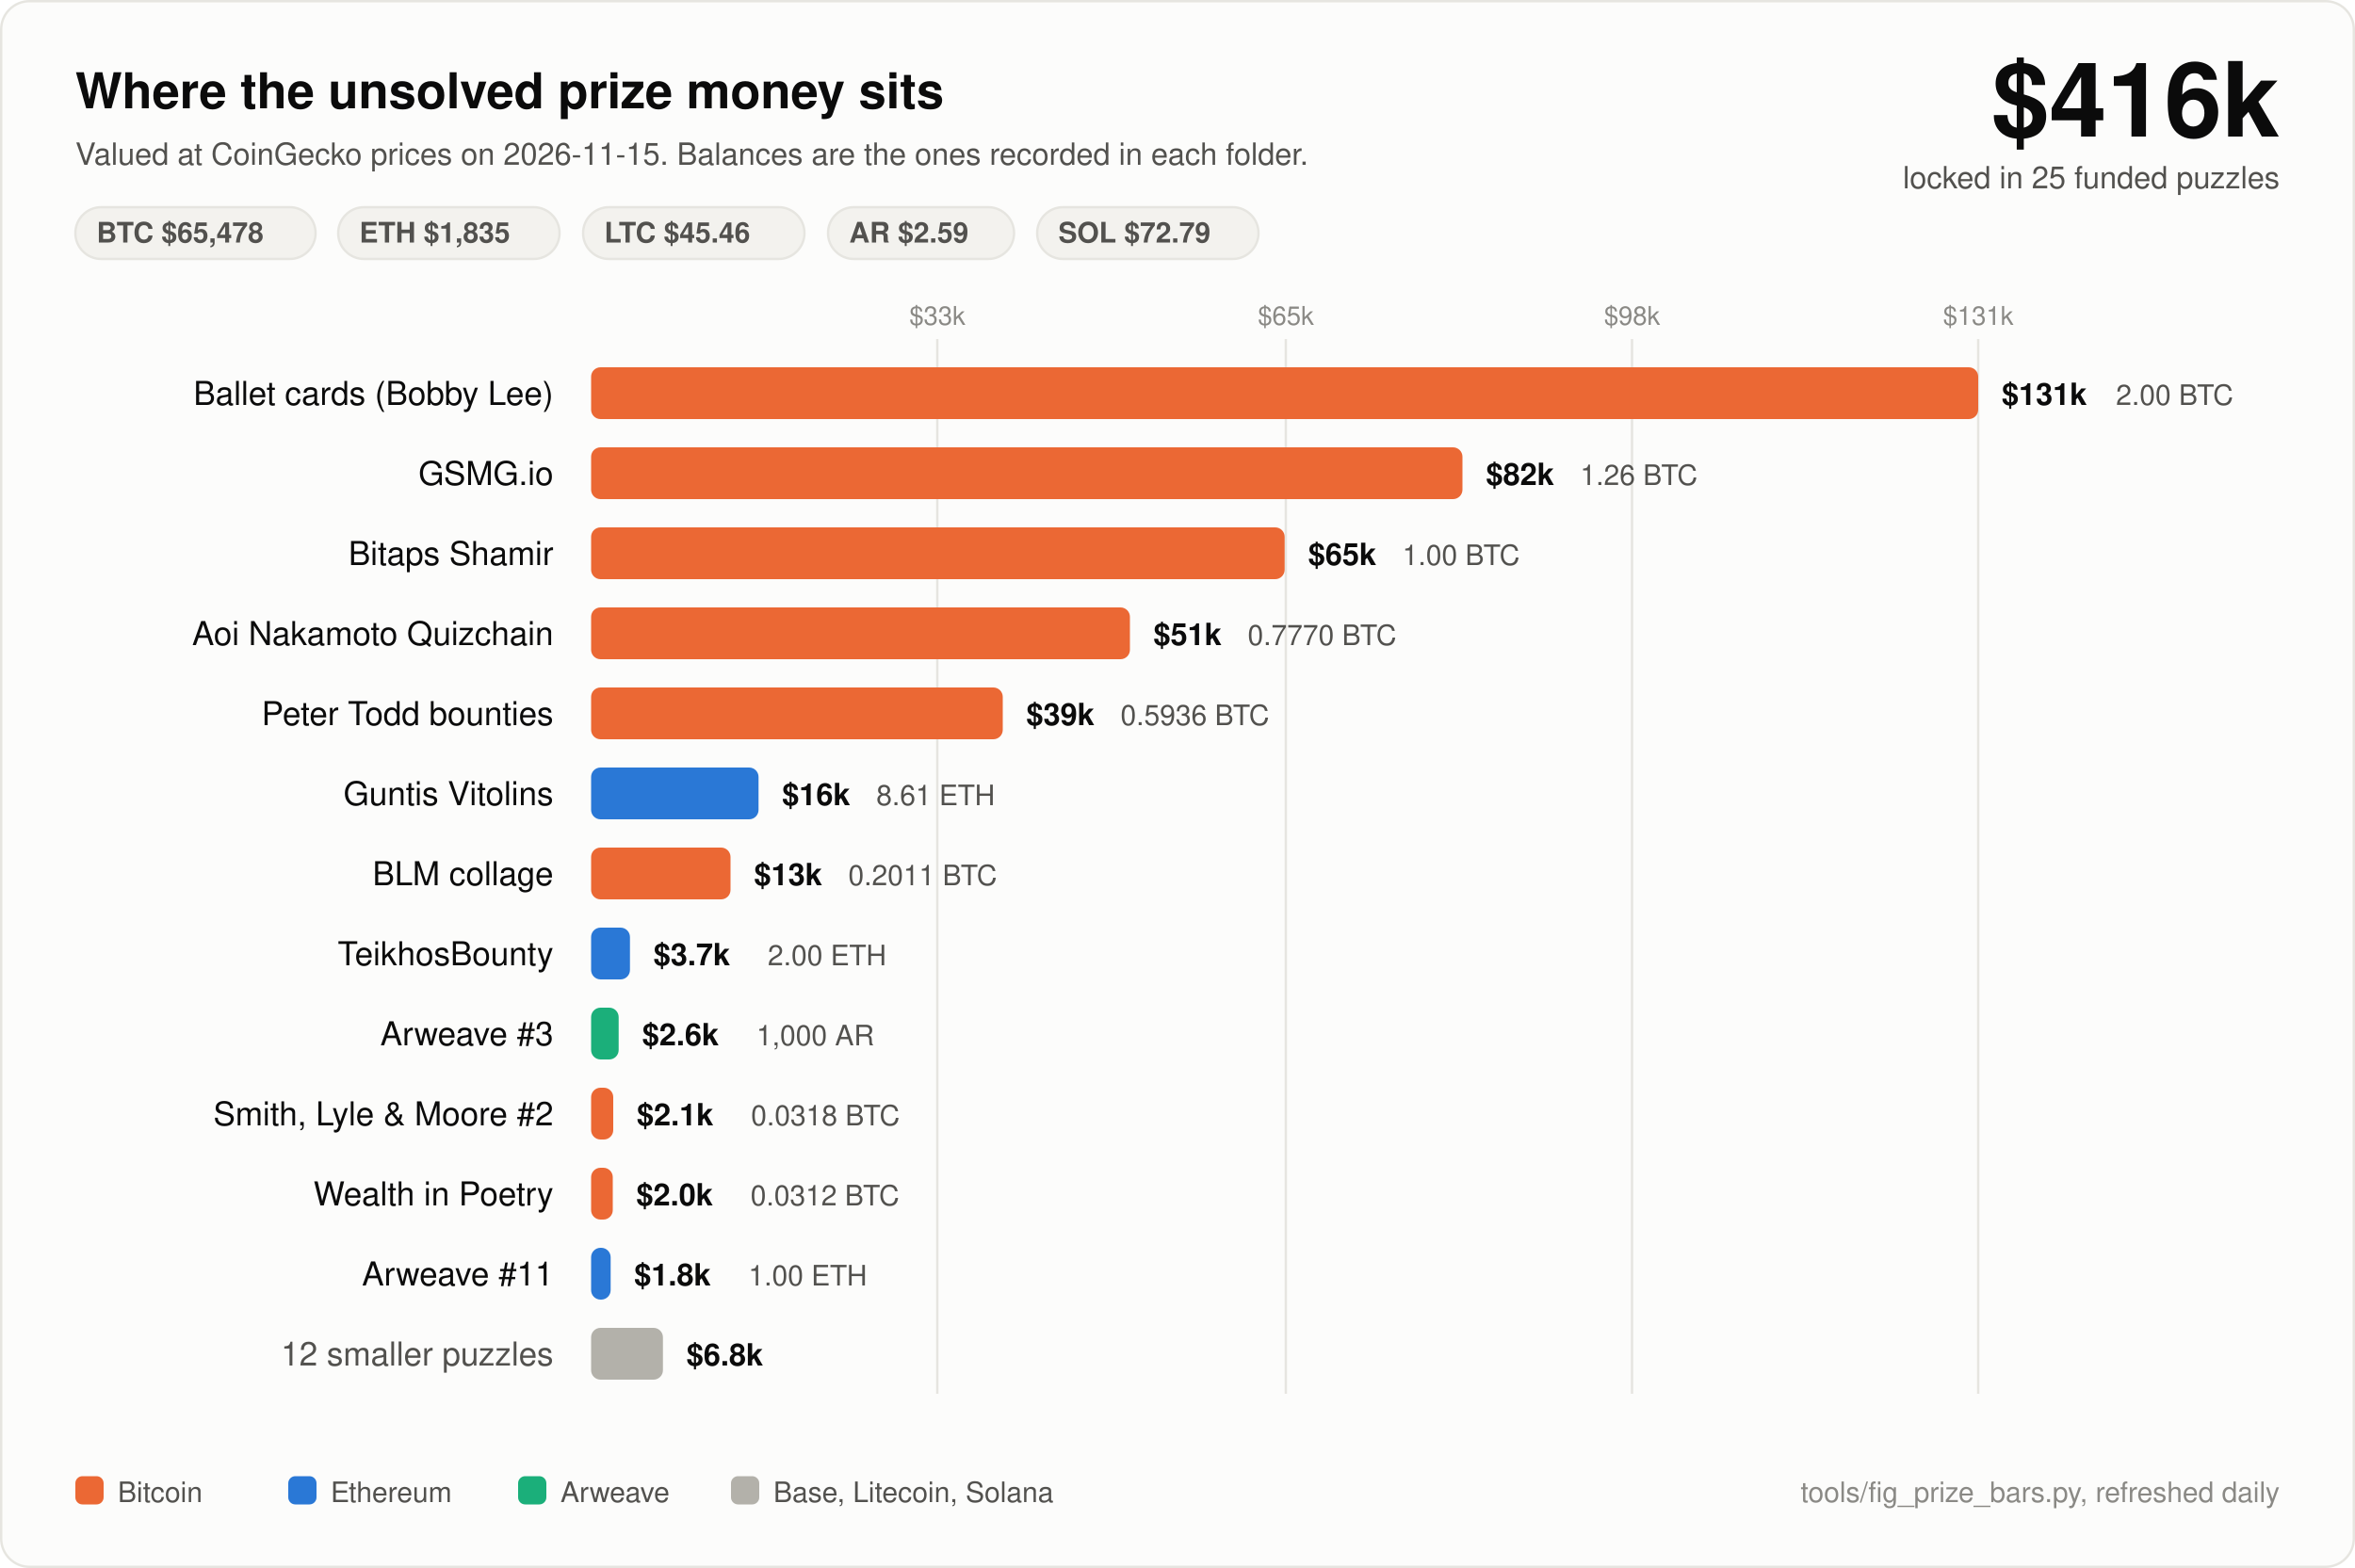
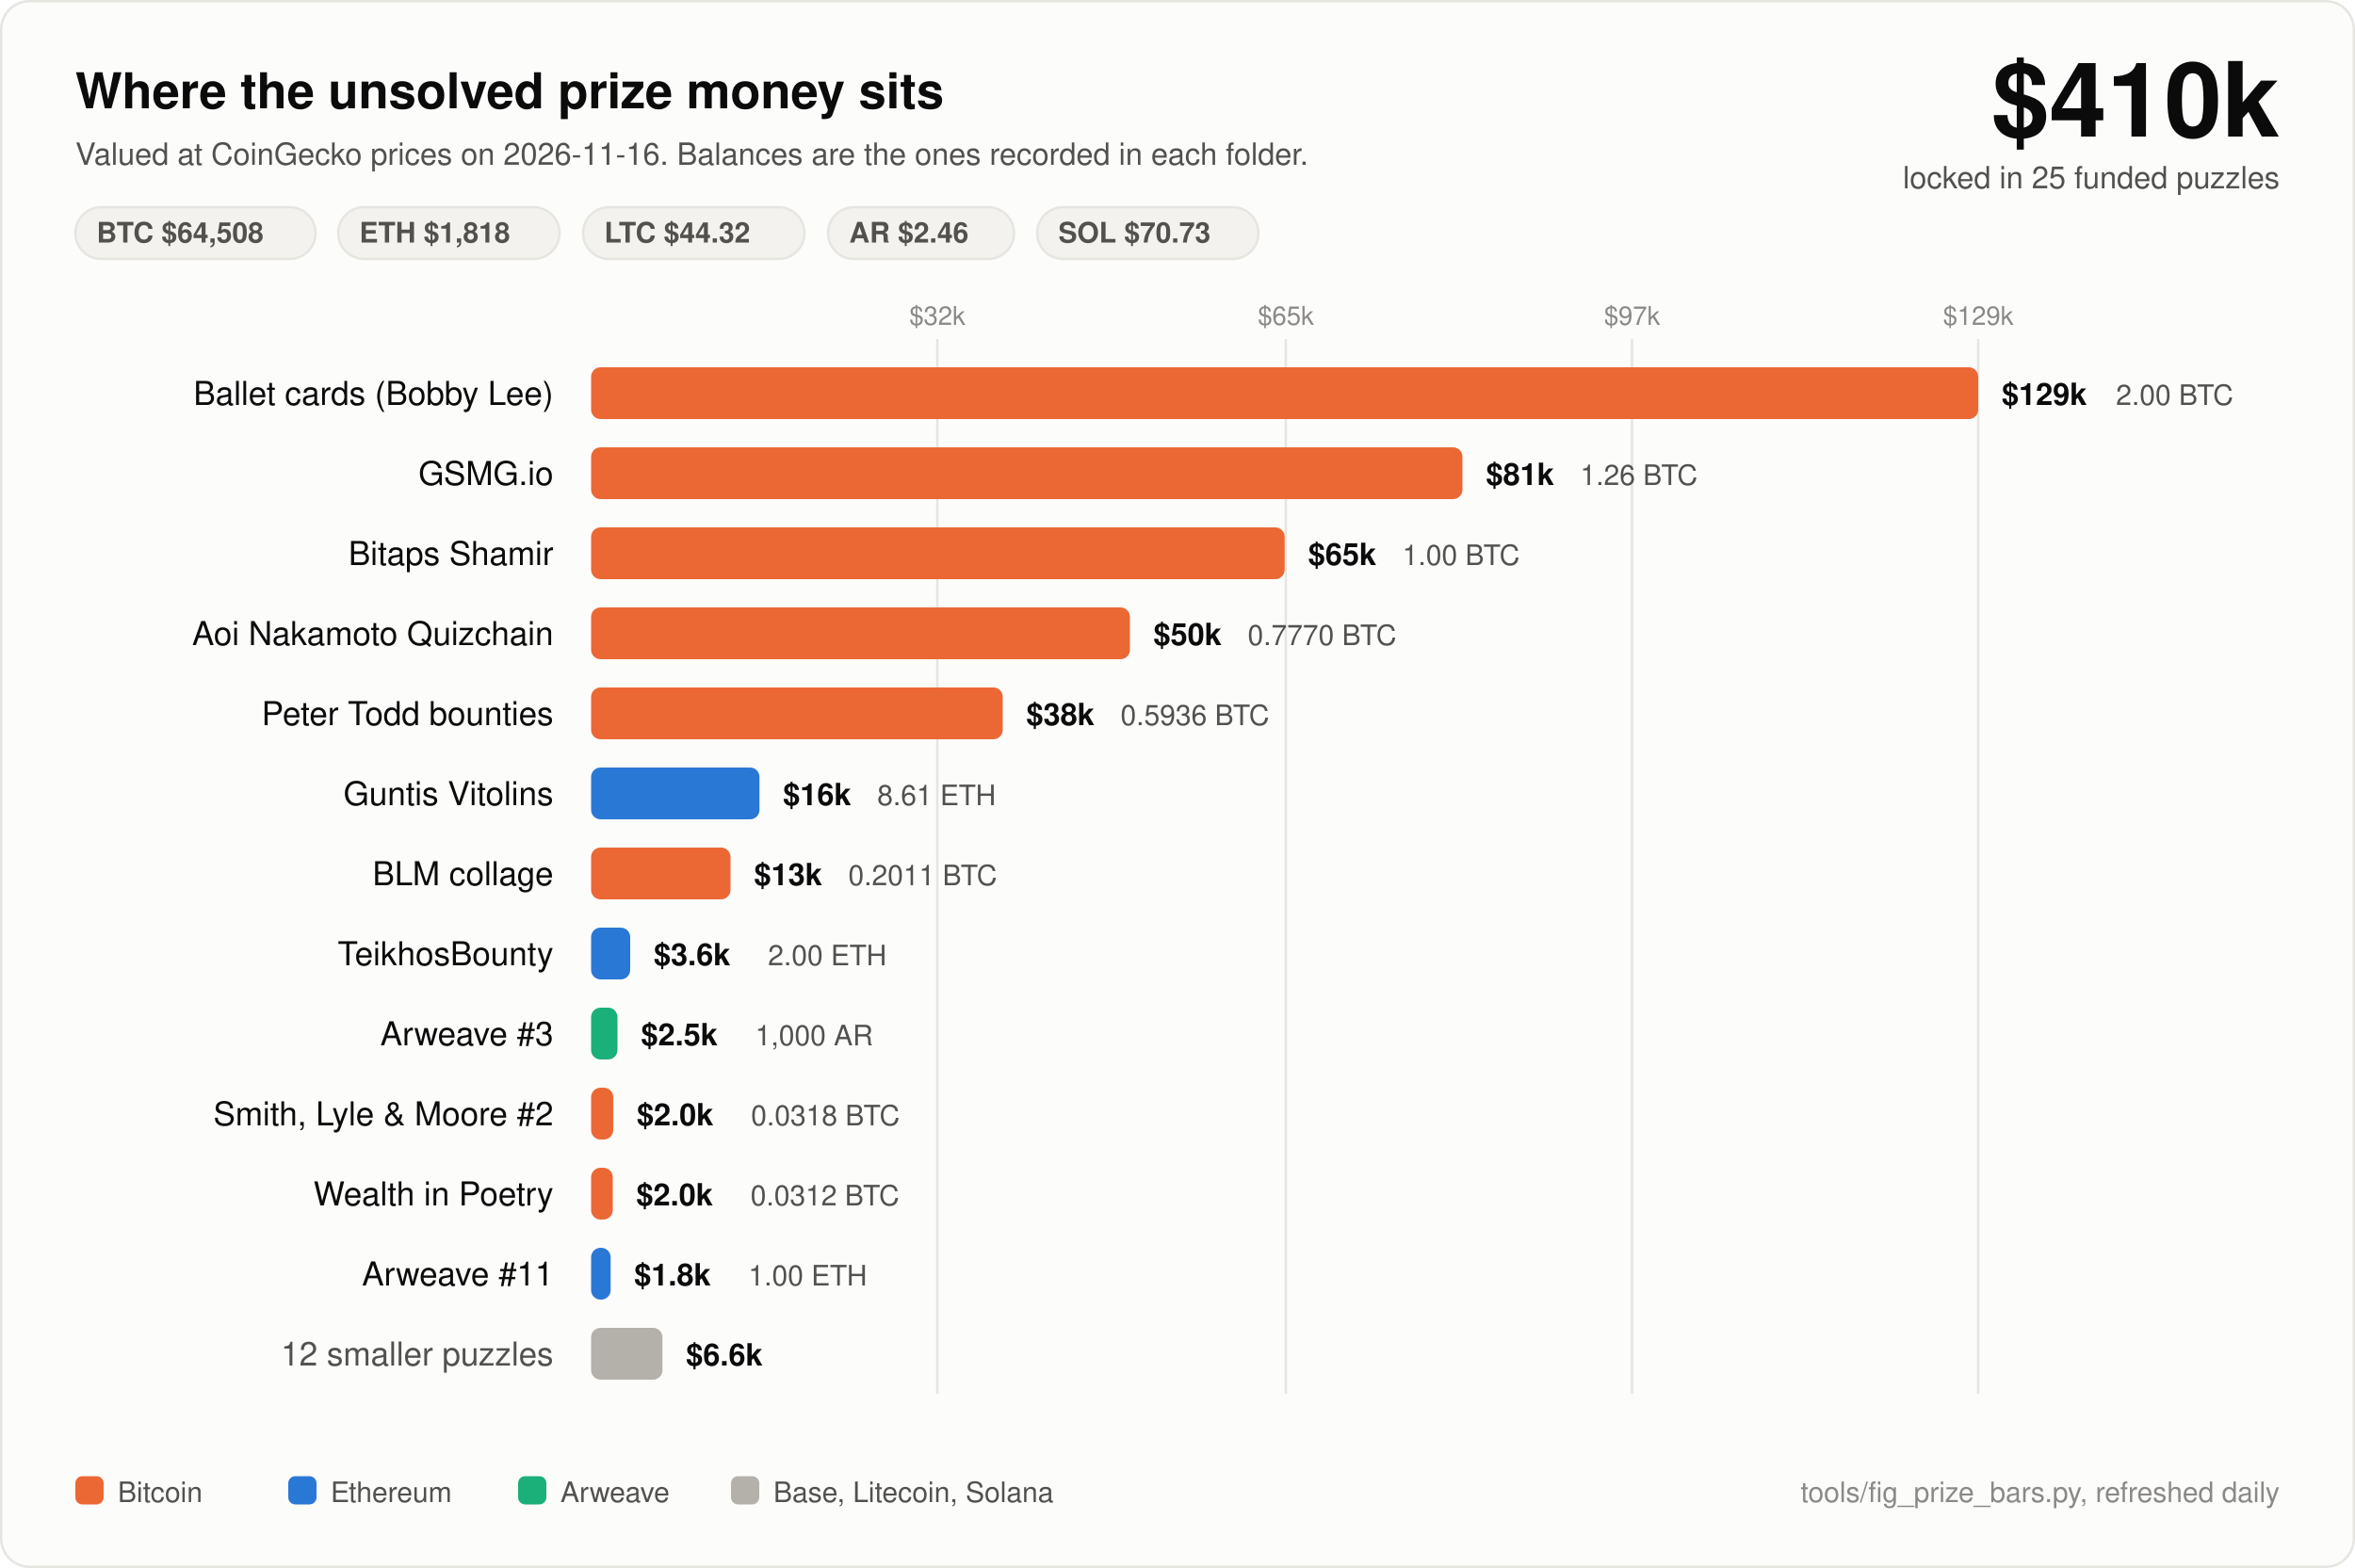
<svg xmlns="http://www.w3.org/2000/svg" width="1000" height="666" viewBox="0 0 1000 666" font-family="ui-sans-serif, -apple-system, Segoe UI, Helvetica, Arial, sans-serif">
  <rect x="0.5" y="0.5" width="999" height="665" rx="12" fill="#fcfcfb" stroke="#e6e5e0" />
  <text x="32" y="46" fill="#0b0b0b" font-size="21" font-weight="700">Where the unsolved prize money sits</text>
-   <text x="32" y="70" fill="#52514e" font-size="13">Valued at CoinGecko prices on 2026-11-15. Balances are the ones recorded in each folder.</text>
-   <text x="968" y="58" fill="#0b0b0b" font-size="44" font-weight="700" text-anchor="end">$416k</text>
+   <text x="32" y="70" fill="#52514e" font-size="13">Valued at CoinGecko prices on 2026-11-16. Balances are the ones recorded in each folder.</text>
+   <text x="968" y="58" fill="#0b0b0b" font-size="44" font-weight="700" text-anchor="end">$410k</text>
  <text x="968" y="80" fill="#52514e" font-size="13" text-anchor="end">locked in 25 funded puzzles</text>
  <rect x="32" y="88" width="102" height="22" rx="11" fill="#f3f2ee" stroke="#e6e5e0" />
-   <text x="41" y="103" fill="#52514e" font-size="12" font-weight="600">BTC $65,478</text>
+   <text x="41" y="103" fill="#52514e" font-size="12" font-weight="600">BTC $64,508</text>
  <rect x="143.6" y="88" width="94" height="22" rx="11" fill="#f3f2ee" stroke="#e6e5e0" />
-   <text x="152.6" y="103" fill="#52514e" font-size="12" font-weight="600">ETH $1,835</text>
+   <text x="152.6" y="103" fill="#52514e" font-size="12" font-weight="600">ETH $1,818</text>
  <rect x="247.6" y="88" width="94" height="22" rx="11" fill="#f3f2ee" stroke="#e6e5e0" />
-   <text x="256.6" y="103" fill="#52514e" font-size="12" font-weight="600">LTC $45.46</text>
+   <text x="256.6" y="103" fill="#52514e" font-size="12" font-weight="600">LTC $44.32</text>
  <rect x="351.6" y="88" width="79" height="22" rx="11" fill="#f3f2ee" stroke="#e6e5e0" />
-   <text x="360.6" y="103" fill="#52514e" font-size="12" font-weight="600">AR $2.59</text>
+   <text x="360.6" y="103" fill="#52514e" font-size="12" font-weight="600">AR $2.46</text>
  <rect x="440.4" y="88" width="94" height="22" rx="11" fill="#f3f2ee" stroke="#e6e5e0" />
-   <text x="449.4" y="103" fill="#52514e" font-size="12" font-weight="600">SOL $72.79</text>
+   <text x="449.4" y="103" fill="#52514e" font-size="12" font-weight="600">SOL $70.73</text>
  <line x1="398" y1="144" x2="398" y2="592" stroke="#e6e5e0" stroke-width="1" />
-   <text x="398" y="138" fill="#8a8985" font-size="11" text-anchor="middle">$33k</text>
+   <text x="398" y="138" fill="#8a8985" font-size="11" text-anchor="middle">$32k</text>
  <line x1="546" y1="144" x2="546" y2="592" stroke="#e6e5e0" stroke-width="1" />
  <text x="546" y="138" fill="#8a8985" font-size="11" text-anchor="middle">$65k</text>
  <line x1="693" y1="144" x2="693" y2="592" stroke="#e6e5e0" stroke-width="1" />
-   <text x="693" y="138" fill="#8a8985" font-size="11" text-anchor="middle">$98k</text>
+   <text x="693" y="138" fill="#8a8985" font-size="11" text-anchor="middle">$97k</text>
  <line x1="840" y1="144" x2="840" y2="592" stroke="#e6e5e0" stroke-width="1" />
-   <text x="840" y="138" fill="#8a8985" font-size="11" text-anchor="middle">$131k</text>
+   <text x="840" y="138" fill="#8a8985" font-size="11" text-anchor="middle">$129k</text>
  <text x="235" y="172" fill="#0b0b0b" font-size="14" text-anchor="end">Ballet cards (Bobby Lee)</text>
  <rect x="251" y="156" width="589.0" height="22" rx="4" fill="#eb6834" />
-   <text x="850.0" y="172" fill="#0b0b0b" font-size="13" font-weight="600">$131k</text>
+   <text x="850.0" y="172" fill="#0b0b0b" font-size="13" font-weight="600">$129k</text>
  <text x="898.5" y="172" fill="#52514e" font-size="12">2.00 BTC</text>
  <text x="235" y="206" fill="#0b0b0b" font-size="14" text-anchor="end">GSMG.io</text>
  <rect x="251" y="190" width="370.0" height="22" rx="4" fill="#eb6834" />
-   <text x="631.0" y="206" fill="#0b0b0b" font-size="13" font-weight="600">$82k</text>
+   <text x="631.0" y="206" fill="#0b0b0b" font-size="13" font-weight="600">$81k</text>
  <text x="671.0" y="206" fill="#52514e" font-size="12">1.26 BTC</text>
  <text x="235" y="240" fill="#0b0b0b" font-size="14" text-anchor="end">Bitaps Shamir</text>
  <rect x="251" y="224" width="294.5" height="22" rx="4" fill="#eb6834" />
  <text x="555.5" y="240" fill="#0b0b0b" font-size="13" font-weight="600">$65k</text>
  <text x="595.5" y="240" fill="#52514e" font-size="12">1.00 BTC</text>
  <text x="235" y="274" fill="#0b0b0b" font-size="14" text-anchor="end">Aoi Nakamoto Quizchain</text>
  <rect x="251" y="258" width="228.8" height="22" rx="4" fill="#eb6834" />
-   <text x="489.8" y="274" fill="#0b0b0b" font-size="13" font-weight="600">$51k</text>
+   <text x="489.8" y="274" fill="#0b0b0b" font-size="13" font-weight="600">$50k</text>
  <text x="529.8" y="274" fill="#52514e" font-size="12">0.7770 BTC</text>
  <text x="235" y="308" fill="#0b0b0b" font-size="14" text-anchor="end">Peter Todd bounties</text>
  <rect x="251" y="292" width="174.8" height="22" rx="4" fill="#eb6834" />
-   <text x="435.8" y="308" fill="#0b0b0b" font-size="13" font-weight="600">$39k</text>
+   <text x="435.8" y="308" fill="#0b0b0b" font-size="13" font-weight="600">$38k</text>
  <text x="475.8" y="308" fill="#52514e" font-size="12">0.5936 BTC</text>
  <text x="235" y="342" fill="#0b0b0b" font-size="14" text-anchor="end">Guntis Vitolins</text>
-   <rect x="251" y="326" width="71.1" height="22" rx="4" fill="#2a78d6" />
-   <text x="332.1" y="342" fill="#0b0b0b" font-size="13" font-weight="600">$16k</text>
-   <text x="372.1" y="342" fill="#52514e" font-size="12">8.61 ETH</text>
+   <rect x="251" y="326" width="71.5" height="22" rx="4" fill="#2a78d6" />
+   <text x="332.5" y="342" fill="#0b0b0b" font-size="13" font-weight="600">$16k</text>
+   <text x="372.5" y="342" fill="#52514e" font-size="12">8.61 ETH</text>
  <text x="235" y="376" fill="#0b0b0b" font-size="14" text-anchor="end">BLM collage</text>
  <rect x="251" y="360" width="59.2" height="22" rx="4" fill="#eb6834" />
  <text x="320.2" y="376" fill="#0b0b0b" font-size="13" font-weight="600">$13k</text>
  <text x="360.2" y="376" fill="#52514e" font-size="12">0.2011 BTC</text>
  <text x="235" y="410" fill="#0b0b0b" font-size="14" text-anchor="end">TeikhosBounty</text>
-   <rect x="251" y="394" width="16.5" height="22" rx="4" fill="#2a78d6" />
-   <text x="277.5" y="410" fill="#0b0b0b" font-size="13" font-weight="600">$3.7k</text>
-   <text x="326.0" y="410" fill="#52514e" font-size="12">2.00 ETH</text>
+   <rect x="251" y="394" width="16.6" height="22" rx="4" fill="#2a78d6" />
+   <text x="277.6" y="410" fill="#0b0b0b" font-size="13" font-weight="600">$3.6k</text>
+   <text x="326.1" y="410" fill="#52514e" font-size="12">2.00 ETH</text>
  <text x="235" y="444" fill="#0b0b0b" font-size="14" text-anchor="end">Arweave #3</text>
-   <rect x="251" y="428" width="11.7" height="22" rx="4" fill="#1baf7a" />
-   <text x="272.7" y="444" fill="#0b0b0b" font-size="13" font-weight="600">$2.6k</text>
-   <text x="321.2" y="444" fill="#52514e" font-size="12">1,000 AR</text>
+   <rect x="251" y="428" width="11.2" height="22" rx="4" fill="#1baf7a" />
+   <text x="272.2" y="444" fill="#0b0b0b" font-size="13" font-weight="600">$2.5k</text>
+   <text x="320.7" y="444" fill="#52514e" font-size="12">1,000 AR</text>
  <text x="235" y="478" fill="#0b0b0b" font-size="14" text-anchor="end">Smith, Lyle &amp; Moore #2</text>
  <rect x="251" y="462" width="9.4" height="22" rx="4" fill="#eb6834" />
-   <text x="270.4" y="478" fill="#0b0b0b" font-size="13" font-weight="600">$2.1k</text>
+   <text x="270.4" y="478" fill="#0b0b0b" font-size="13" font-weight="600">$2.0k</text>
  <text x="318.9" y="478" fill="#52514e" font-size="12">0.0318 BTC</text>
  <text x="235" y="512" fill="#0b0b0b" font-size="14" text-anchor="end">Wealth in Poetry</text>
  <rect x="251" y="496" width="9.2" height="22" rx="4" fill="#eb6834" />
  <text x="270.2" y="512" fill="#0b0b0b" font-size="13" font-weight="600">$2.0k</text>
  <text x="318.7" y="512" fill="#52514e" font-size="12">0.0312 BTC</text>
  <text x="235" y="546" fill="#0b0b0b" font-size="14" text-anchor="end">Arweave #11</text>
  <rect x="251" y="530" width="8.3" height="22" rx="4" fill="#2a78d6" />
  <text x="269.3" y="546" fill="#0b0b0b" font-size="13" font-weight="600">$1.8k</text>
  <text x="317.8" y="546" fill="#52514e" font-size="12">1.00 ETH</text>
  <text x="235" y="580" fill="#52514e" font-size="14" text-anchor="end">12 smaller puzzles</text>
-   <rect x="251" y="564" width="30.5" height="22" rx="4" fill="#b3b1aa" />
-   <text x="291.5" y="580" fill="#0b0b0b" font-size="13" font-weight="600">$6.8k</text>
+   <rect x="251" y="564" width="30.3" height="22" rx="4" fill="#b3b1aa" />
+   <text x="291.3" y="580" fill="#0b0b0b" font-size="13" font-weight="600">$6.6k</text>
  <rect x="32" y="627" width="12" height="12" rx="3" fill="#eb6834" />
  <text x="50" y="638" fill="#52514e" font-size="12">Bitcoin</text>
  <rect x="122.4" y="627" width="12" height="12" rx="3" fill="#2a78d6" />
  <text x="140.4" y="638" fill="#52514e" font-size="12">Ethereum</text>
  <rect x="220.0" y="627" width="12" height="12" rx="3" fill="#1baf7a" />
  <text x="238.0" y="638" fill="#52514e" font-size="12">Arweave</text>
  <rect x="310.4" y="627" width="12" height="12" rx="3" fill="#b3b1aa" />
  <text x="328.4" y="638" fill="#52514e" font-size="12">Base, Litecoin, Solana</text>
  <text x="968" y="638" fill="#8a8985" font-size="12" text-anchor="end">tools/fig_prize_bars.py, refreshed daily</text>
</svg>
